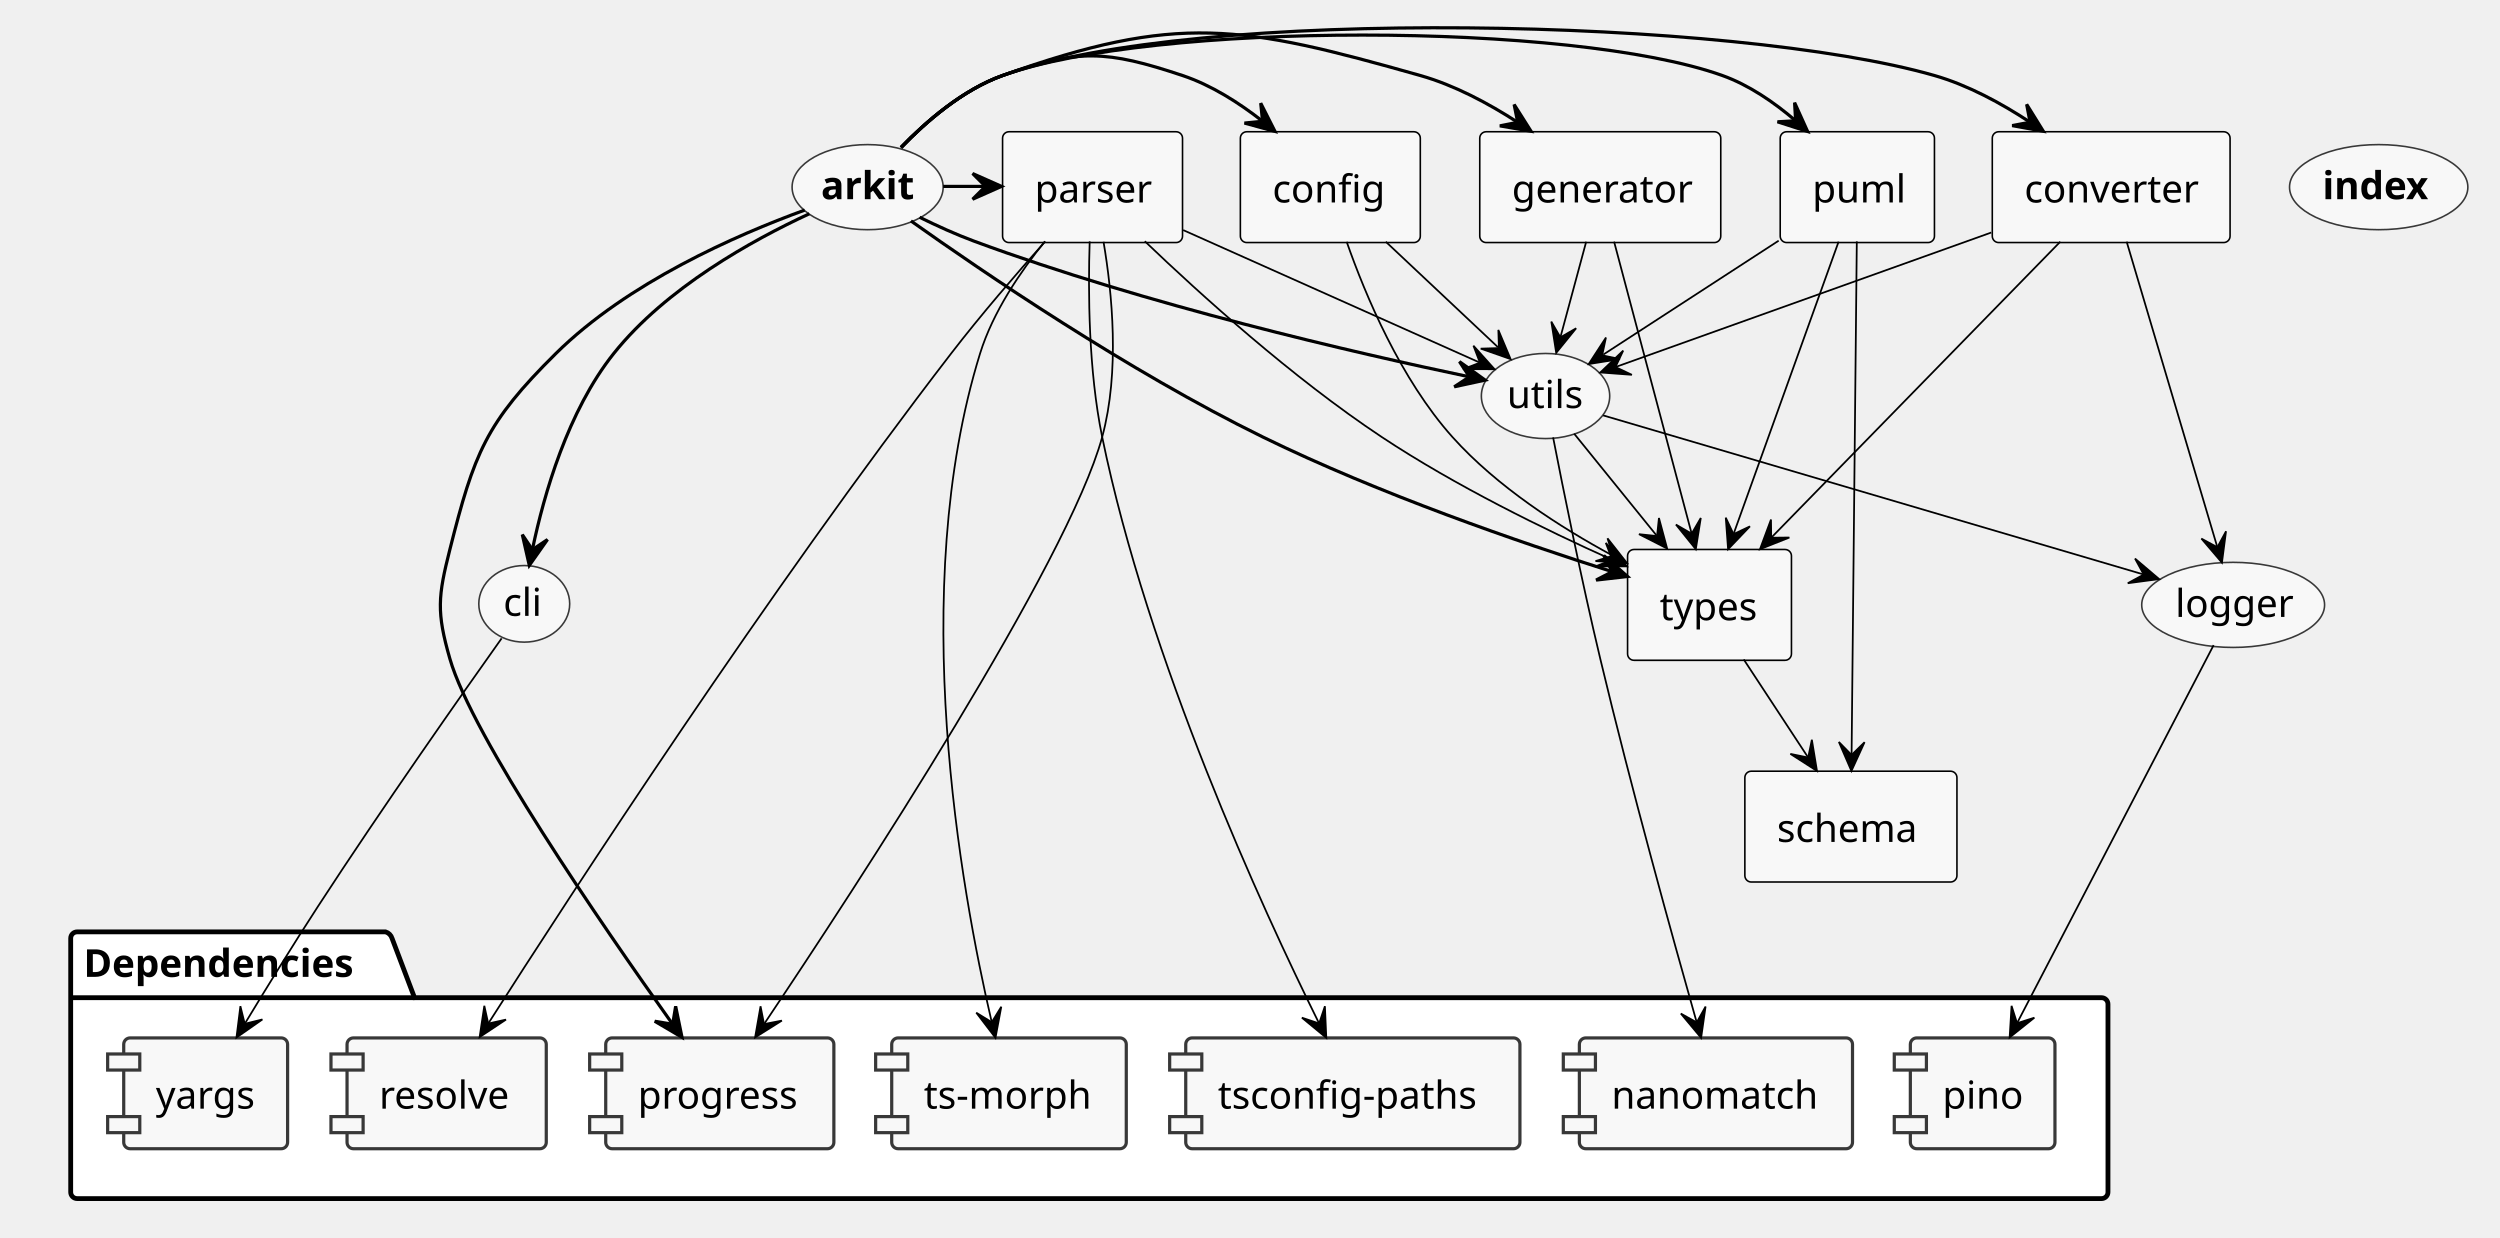
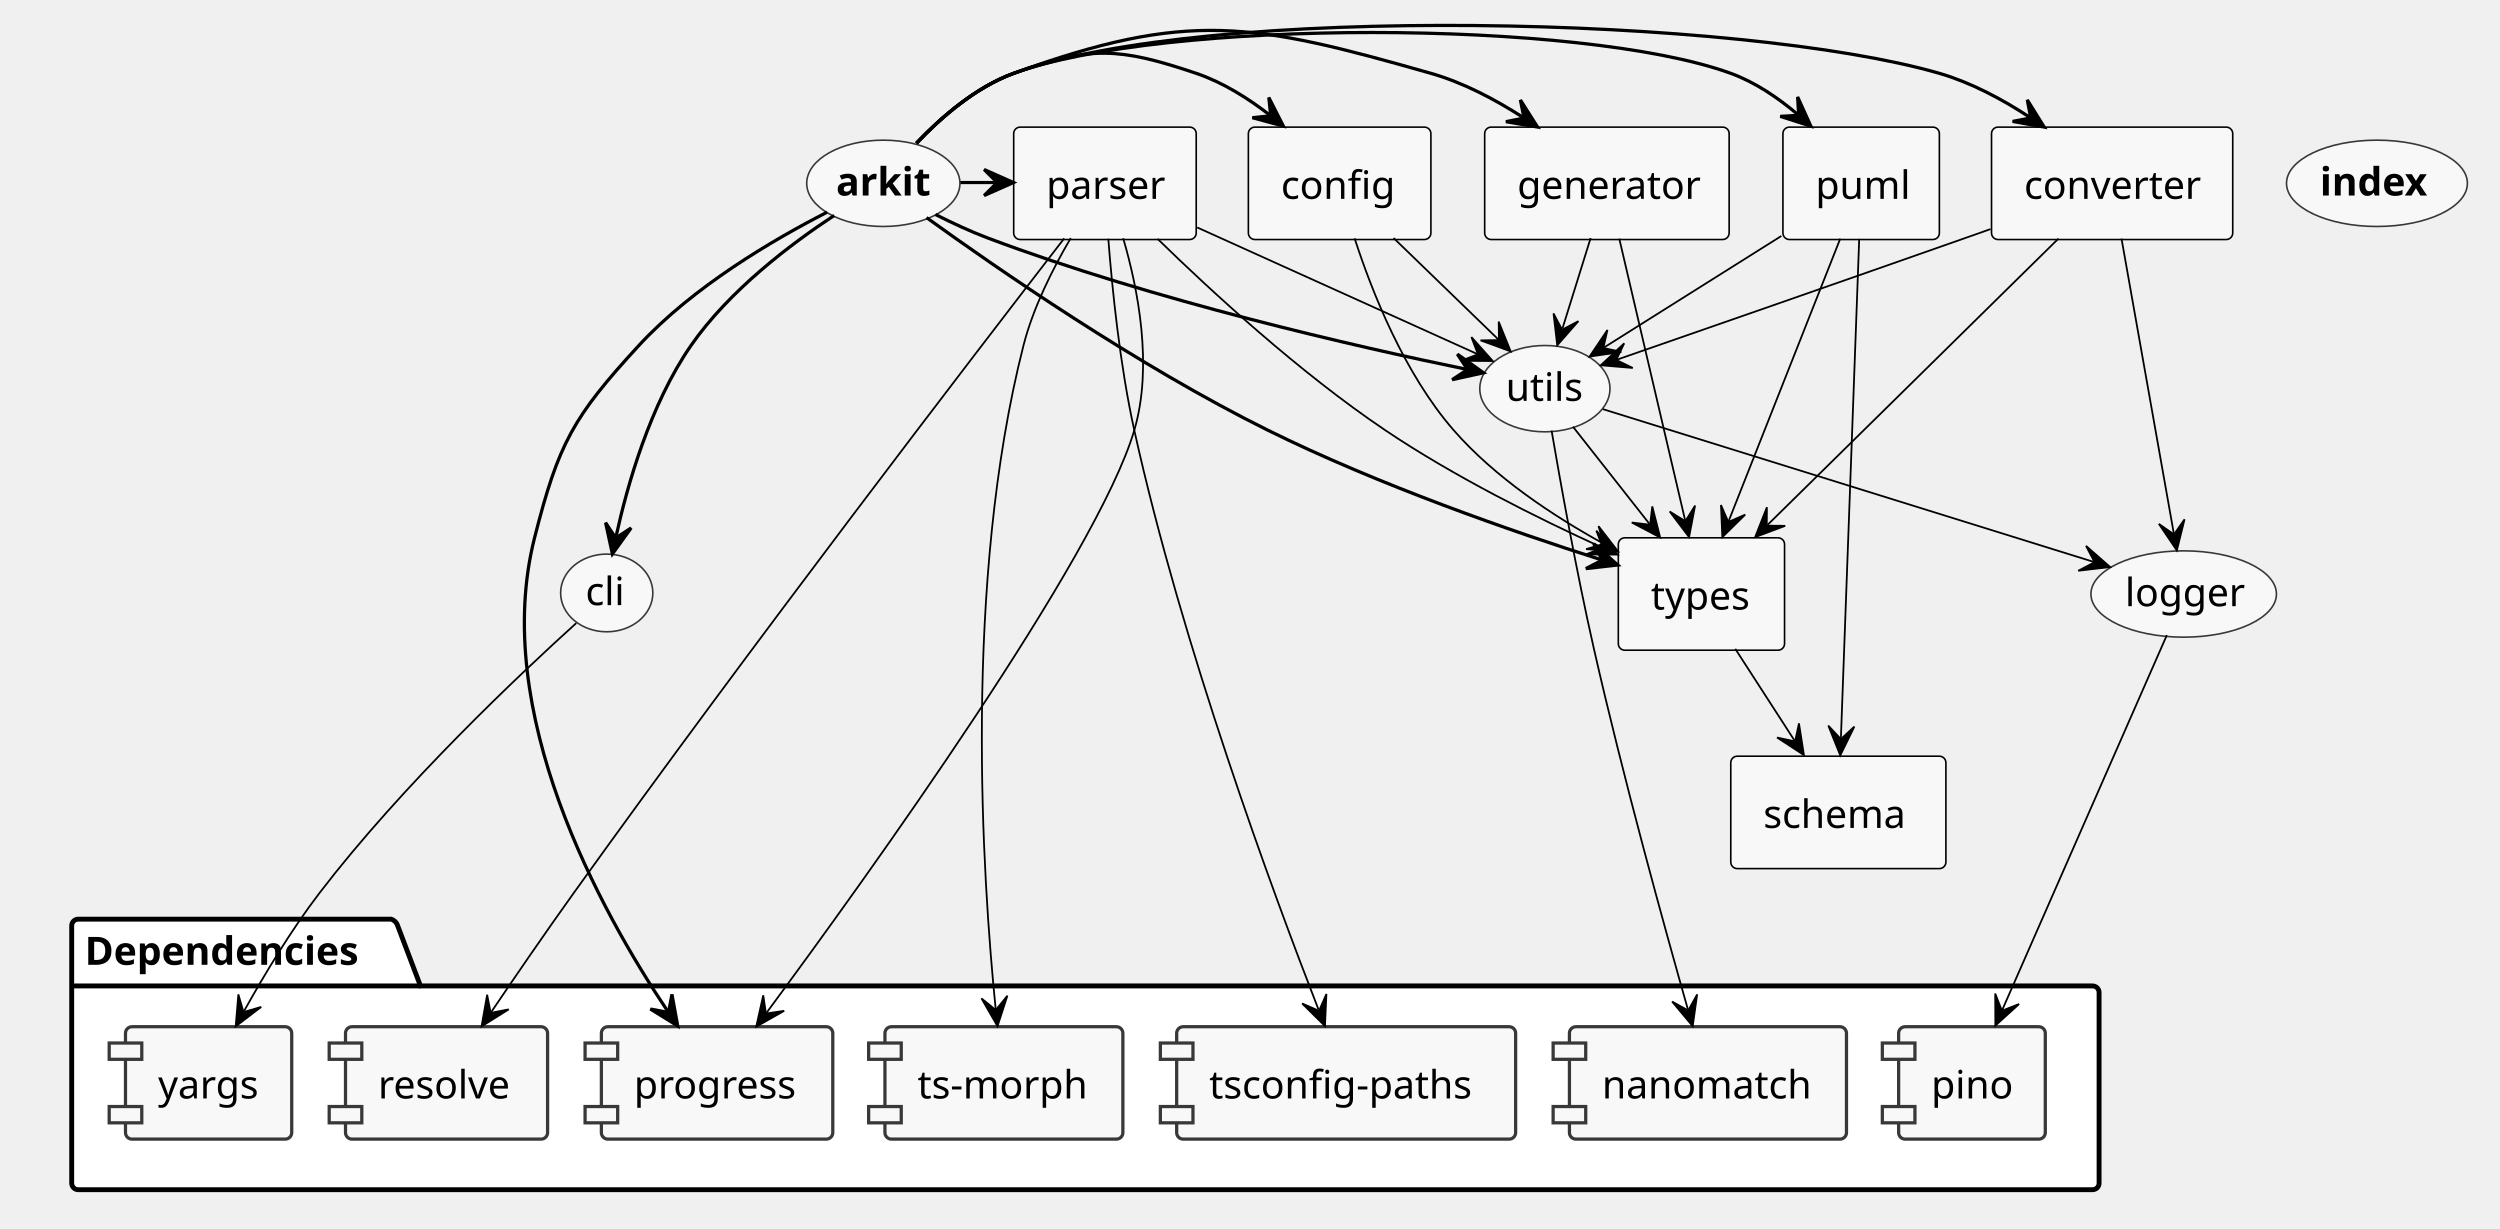
- <svg xmlns="http://www.w3.org/2000/svg" contentScriptType="application/ecmascript" contentStyleType="text/css" height="385px" preserveAspectRatio="none" style="width:778px;height:385px;" version="1.1" viewBox="0 0 778 385" width="778px" zoomAndPan="magnify">
+ <svg xmlns="http://www.w3.org/2000/svg" contentScriptType="application/ecmascript" contentStyleType="text/css" height="377px" preserveAspectRatio="none" style="width:767px;height:377px;" version="1.1" viewBox="0 0 767 377" width="767px" zoomAndPan="magnify">
  <defs />
  <g>
-     <path d="M24,290 L120,290 A3,3 0 0 1 122,292 L129,310.484 L654,310.484 A2,2 0 0 1 656,312.484 L656,371 A2,2 0 0 1 654,373 L24,373 A2,2 0 0 1 22,371 L22,292 A2,2 0 0 1 24,290 " fill="#FFFFFF" style="stroke: #000000; stroke-width: 1.5;" />
-     <line style="stroke: #000000; stroke-width: 1.5;" x1="22" x2="129" y1="310.484" y2="310.484" />
-     <text fill="#000000" font-family="Tahoma, sans-serif" font-size="12" font-weight="bold" lengthAdjust="spacingAndGlyphs" textLength="94" x="26" y="304.006">Dependencies</text>
-     <rect fill="#F8F8F8" height="34.484" rx="2" ry="2" style="stroke: #383838; stroke-width: 1.0;" width="85" x="491.5" y="323" />
-     <rect fill="#F8F8F8" height="5" style="stroke: #383838; stroke-width: 1.0;" width="10" x="486.5" y="328" />
-     <rect fill="#F8F8F8" height="5" style="stroke: #383838; stroke-width: 1.0;" width="10" x="486.5" y="347.484" />
-     <text fill="#000000" font-family="Tahoma, sans-serif" font-size="12" lengthAdjust="spacingAndGlyphs" textLength="65" x="501.5" y="345.006">nanomatch</text>
-     <rect fill="#F8F8F8" height="34.484" rx="2" ry="2" style="stroke: #383838; stroke-width: 1.0;" width="45" x="594.5" y="323" />
-     <rect fill="#F8F8F8" height="5" style="stroke: #383838; stroke-width: 1.0;" width="10" x="589.5" y="328" />
-     <rect fill="#F8F8F8" height="5" style="stroke: #383838; stroke-width: 1.0;" width="10" x="589.5" y="347.484" />
-     <text fill="#000000" font-family="Tahoma, sans-serif" font-size="12" lengthAdjust="spacingAndGlyphs" textLength="25" x="604.5" y="345.006">pino</text>
-     <rect fill="#F8F8F8" height="34.484" rx="2" ry="2" style="stroke: #383838; stroke-width: 1.0;" width="71" x="188.5" y="323" />
-     <rect fill="#F8F8F8" height="5" style="stroke: #383838; stroke-width: 1.0;" width="10" x="183.5" y="328" />
-     <rect fill="#F8F8F8" height="5" style="stroke: #383838; stroke-width: 1.0;" width="10" x="183.5" y="347.484" />
-     <text fill="#000000" font-family="Tahoma, sans-serif" font-size="12" lengthAdjust="spacingAndGlyphs" textLength="51" x="198.5" y="345.006">progress</text>
-     <rect fill="#F8F8F8" height="34.484" rx="2" ry="2" style="stroke: #383838; stroke-width: 1.0;" width="62" x="108" y="323" />
-     <rect fill="#F8F8F8" height="5" style="stroke: #383838; stroke-width: 1.0;" width="10" x="103" y="328" />
-     <rect fill="#F8F8F8" height="5" style="stroke: #383838; stroke-width: 1.0;" width="10" x="103" y="347.484" />
-     <text fill="#000000" font-family="Tahoma, sans-serif" font-size="12" lengthAdjust="spacingAndGlyphs" textLength="42" x="118" y="345.006">resolve</text>
-     <rect fill="#F8F8F8" height="34.484" rx="2" ry="2" style="stroke: #383838; stroke-width: 1.0;" width="73" x="277.5" y="323" />
-     <rect fill="#F8F8F8" height="5" style="stroke: #383838; stroke-width: 1.0;" width="10" x="272.5" y="328" />
-     <rect fill="#F8F8F8" height="5" style="stroke: #383838; stroke-width: 1.0;" width="10" x="272.5" y="347.484" />
-     <text fill="#000000" font-family="Tahoma, sans-serif" font-size="12" lengthAdjust="spacingAndGlyphs" textLength="53" x="287.5" y="345.006">ts-morph</text>
-     <rect fill="#F8F8F8" height="34.484" rx="2" ry="2" style="stroke: #383838; stroke-width: 1.0;" width="104" x="369" y="323" />
-     <rect fill="#F8F8F8" height="5" style="stroke: #383838; stroke-width: 1.0;" width="10" x="364" y="328" />
-     <rect fill="#F8F8F8" height="5" style="stroke: #383838; stroke-width: 1.0;" width="10" x="364" y="347.484" />
-     <text fill="#000000" font-family="Tahoma, sans-serif" font-size="12" lengthAdjust="spacingAndGlyphs" textLength="84" x="379" y="345.006">tsconfig-paths</text>
-     <rect fill="#F8F8F8" height="34.484" rx="2" ry="2" style="stroke: #383838; stroke-width: 1.0;" width="51" x="38.5" y="323" />
-     <rect fill="#F8F8F8" height="5" style="stroke: #383838; stroke-width: 1.0;" width="10" x="33.5" y="328" />
-     <rect fill="#F8F8F8" height="5" style="stroke: #383838; stroke-width: 1.0;" width="10" x="33.5" y="347.484" />
-     <text fill="#000000" font-family="Tahoma, sans-serif" font-size="12" lengthAdjust="spacingAndGlyphs" textLength="31" x="48.5" y="345.006">yargs</text>
-     <ellipse cx="270.006" cy="58.242" fill="#F8F8F8" rx="23.506" ry="13.242" style="stroke: #383838; stroke-width: 0.5;" />
-     <text fill="#000000" font-family="Tahoma, sans-serif" font-size="12" font-weight="bold" lengthAdjust="spacingAndGlyphs" textLength="29" x="255.506" y="61.984">arkit</text>
-     <ellipse cx="163.145" cy="187.916" fill="#F8F8F8" rx="14.145" ry="11.916" style="stroke: #383838; stroke-width: 0.5;" />
-     <text fill="#000000" font-family="Tahoma, sans-serif" font-size="12" lengthAdjust="spacingAndGlyphs" textLength="13" x="156.645" y="191.658">cli</text>
-     <rect fill="#F8F8F8" height="34.484" rx="2" ry="2" style="stroke: #000000; stroke-width: 0.5;" width="56" x="386" y="41" />
-     <text fill="#000000" font-family="Tahoma, sans-serif" font-size="12" lengthAdjust="spacingAndGlyphs" textLength="36" x="396" y="63.006">config</text>
-     <rect fill="#F8F8F8" height="34.484" rx="2" ry="2" style="stroke: #000000; stroke-width: 0.5;" width="74" x="620" y="41" />
-     <text fill="#000000" font-family="Tahoma, sans-serif" font-size="12" lengthAdjust="spacingAndGlyphs" textLength="54" x="630" y="63.006">converter</text>
-     <rect fill="#F8F8F8" height="34.484" rx="2" ry="2" style="stroke: #000000; stroke-width: 0.5;" width="75" x="460.5" y="41" />
-     <text fill="#000000" font-family="Tahoma, sans-serif" font-size="12" lengthAdjust="spacingAndGlyphs" textLength="55" x="470.5" y="63.006">generator</text>
-     <ellipse cx="740.249" cy="58.242" fill="#F8F8F8" rx="27.749" ry="13.242" style="stroke: #383838; stroke-width: 0.5;" />
-     <text fill="#000000" font-family="Tahoma, sans-serif" font-size="12" font-weight="bold" lengthAdjust="spacingAndGlyphs" textLength="35" x="722.749" y="61.984">index</text>
-     <ellipse cx="694.956" cy="188.242" fill="#F8F8F8" rx="28.456" ry="13.242" style="stroke: #383838; stroke-width: 0.5;" />
-     <text fill="#000000" font-family="Tahoma, sans-serif" font-size="12" lengthAdjust="spacingAndGlyphs" textLength="36" x="676.956" y="191.984">logger</text>
-     <rect fill="#F8F8F8" height="34.484" rx="2" ry="2" style="stroke: #000000; stroke-width: 0.5;" width="56" x="312" y="41" />
-     <text fill="#000000" font-family="Tahoma, sans-serif" font-size="12" lengthAdjust="spacingAndGlyphs" textLength="36" x="322" y="63.006">parser</text>
-     <rect fill="#F8F8F8" height="34.484" rx="2" ry="2" style="stroke: #000000; stroke-width: 0.5;" width="48" x="554" y="41" />
-     <text fill="#000000" font-family="Tahoma, sans-serif" font-size="12" lengthAdjust="spacingAndGlyphs" textLength="28" x="564" y="63.006">puml</text>
-     <rect fill="#F8F8F8" height="34.484" rx="2" ry="2" style="stroke: #000000; stroke-width: 0.5;" width="66" x="543" y="240" />
-     <text fill="#000000" font-family="Tahoma, sans-serif" font-size="12" lengthAdjust="spacingAndGlyphs" textLength="46" x="553" y="262.006">schema</text>
-     <rect fill="#F8F8F8" height="34.484" rx="2" ry="2" style="stroke: #000000; stroke-width: 0.5;" width="51" x="506.5" y="171" />
-     <text fill="#000000" font-family="Tahoma, sans-serif" font-size="12" lengthAdjust="spacingAndGlyphs" textLength="31" x="516.5" y="193.006">types</text>
-     <ellipse cx="480.971" cy="123.242" fill="#F8F8F8" rx="19.971" ry="13.242" style="stroke: #383838; stroke-width: 0.5;" />
-     <text fill="#000000" font-family="Tahoma, sans-serif" font-size="12" lengthAdjust="spacingAndGlyphs" textLength="24" x="468.971" y="126.984">utils</text>
-     <path d="M251.874,66.521 C234.073,74.762 207.285,89.578 191,110 C176.658,127.986 169.263,153.975 165.76,170.679 " fill="none" id="&lt;b&gt;arkit&lt;/b&gt;-cli" style="stroke: #000000; stroke-width: 1.0;" />
-     <polygon fill="#000000" points="164.717,175.963,170.385,167.908,165.685,171.058,162.536,166.359,164.717,175.963" style="stroke: #000000; stroke-width: 1.0;" />
-     <path d="M280.394,45.912 C288.167,37.854 299.562,27.953 312,23.5 C335.432,15.11 344.388,15.629 368,23.5 C376.949,26.483 385.56,31.965 392.862,37.694 " fill="none" id="&lt;b&gt;arkit&lt;/b&gt;-_config" style="stroke: #000000; stroke-width: 1.0;" />
-     <polygon fill="#000000" points="396.778,40.889,392.334,32.1,392.904,37.728,387.276,38.298,396.778,40.889" style="stroke: #000000; stroke-width: 1.0;" />
-     <path d="M280.394,45.912 C288.167,37.854 299.562,27.953 312,23.5 C372.672,1.776 540.067,5.683 602,23.5 C612.426,26.499 622.787,32.12 631.658,37.967 " fill="none" id="&lt;b&gt;arkit&lt;/b&gt;-_converter" style="stroke: #000000; stroke-width: 1.0;" />
-     <polygon fill="#000000" points="635.887,40.845,630.696,32.475,631.753,38.032,626.196,39.089,635.887,40.845" style="stroke: #000000; stroke-width: 1.0;" />
-     <path d="M280.394,45.912 C288.167,37.854 299.562,27.953 312,23.5 C366.396,4.023 386.41,7.751 442,23.5 C452.575,26.496 463.114,32.116 472.149,37.963 " fill="none" id="&lt;b&gt;arkit&lt;/b&gt;-_generator" style="stroke: #000000; stroke-width: 1.0;" />
-     <polygon fill="#000000" points="476.458,40.842,471.196,32.517,472.3,38.065,466.752,39.169,476.458,40.842" style="stroke: #000000; stroke-width: 1.0;" />
-     <path d="M293.516,58 C297.866,58 302.216,58 306.567,58 " fill="none" id="&lt;b&gt;arkit&lt;/b&gt;-_parser" style="stroke: #000000; stroke-width: 1.0;" />
-     <polygon fill="#000000" points="311.674,58,302.674,54,306.674,58,302.674,62,311.674,58" style="stroke: #000000; stroke-width: 1.0;" />
-     <path d="M250.408,65.387 C229.17,73.126 195.329,87.934 173,110 C151.075,131.666 147.565,141.119 140,171 C136.292,185.649 135.824,190.477 140,205 C146.942,229.145 186.883,287.244 209.098,318.416 " fill="none" id="&lt;b&gt;arkit&lt;/b&gt;-progress" style="stroke: #000000; stroke-width: 1.0;" />
-     <polygon fill="#000000" points="212.241,322.812,210.262,313.164,209.334,318.745,203.754,317.816,212.241,322.812" style="stroke: #000000; stroke-width: 1.0;" />
-     <path d="M280.394,45.912 C288.167,37.854 299.562,27.953 312,23.5 C358.864,6.72 489.136,6.72 536,23.5 C544.24,26.45 552.022,31.791 558.597,37.404 " fill="none" id="&lt;b&gt;arkit&lt;/b&gt;-_puml" style="stroke: #000000; stroke-width: 1.0;" />
-     <polygon fill="#000000" points="562.528,40.914,558.478,31.936,558.798,37.584,553.15,37.904,562.528,40.914" style="stroke: #000000; stroke-width: 1.0;" />
-     <path d="M283.477,68.752 C305.549,84.415 351.144,115.497 393,136 C429.115,153.691 473.002,168.806 501.673,177.887 " fill="none" id="&lt;b&gt;arkit&lt;/b&gt;-_types" style="stroke: #000000; stroke-width: 1.0;" />
-     <polygon fill="#000000" points="506.492,179.402,499.106,172.886,501.722,177.902,496.707,180.518,506.492,179.402" style="stroke: #000000; stroke-width: 1.0;" />
-     <path d="M286.177,67.615 C291.448,70.211 297.388,72.921 303,75 C356.627,94.868 422.245,109.923 456.895,117.187 " fill="none" id="&lt;b&gt;arkit&lt;/b&gt;-utils" style="stroke: #000000; stroke-width: 1.0;" />
-     <polygon fill="#000000" points="462.184,118.286,454.186,112.539,457.288,117.269,452.558,120.372,462.184,118.286" style="stroke: #000000; stroke-width: 1.0;" />
-     <path d="M156.105,198.661 C144.189,215.435 119.092,251.112 99,282 C91.243,293.925 82.896,307.489 76.299,318.393 " fill="none" id="cli-yargs" style="stroke: #000000; stroke-width: 0.55;" />
-     <polygon fill="#000000" points="73.586,322.89,81.66,317.25,76.168,318.609,74.809,313.118,73.586,322.89" style="stroke: #000000; stroke-width: 0.55;" />
-     <path d="M419.087,75.248 C424.945,91.96 435.88,118.018 452,136 C465.869,151.471 485.493,164.078 501.834,172.887 " fill="none" id="_config-_types" style="stroke: #000000; stroke-width: 0.55;" />
-     <polygon fill="#000000" points="506.349,175.27,500.258,167.531,501.927,172.936,496.523,174.605,506.349,175.27" style="stroke: #000000; stroke-width: 0.55;" />
-     <path d="M431.254,75.224 C442.071,85.395 455.868,98.369 466.187,108.072 " fill="none" id="_config-utils" style="stroke: #000000; stroke-width: 0.55;" />
-     <polygon fill="#000000" points="470.098,111.749,466.284,102.669,466.456,108.323,460.802,108.496,470.098,111.749" style="stroke: #000000; stroke-width: 0.55;" />
-     <path d="M661.813,75.211 C669.047,99.579 682.657,145.422 689.999,170.156 " fill="none" id="_converter-logger" style="stroke: #000000; stroke-width: 0.55;" />
-     <polygon fill="#000000" points="691.467,175.098,692.74,165.332,690.044,170.305,685.071,167.608,691.467,175.098" style="stroke: #000000; stroke-width: 0.55;" />
-     <path d="M641.169,75.211 C618.251,98.679 575.885,142.062 551.21,167.328 " fill="none" id="_converter-_types" style="stroke: #000000; stroke-width: 0.55;" />
-     <polygon fill="#000000" points="547.703,170.92,556.853,167.277,551.197,167.343,551.131,161.687,547.703,170.92" style="stroke: #000000; stroke-width: 0.55;" />
-     <path d="M619.675,72.361 C584.191,85.062 532.032,103.733 502.843,114.181 " fill="none" id="_converter-utils" style="stroke: #000000; stroke-width: 0.55;" />
-     <polygon fill="#000000" points="498.016,115.909,507.838,116.641,502.723,114.224,505.141,109.109,498.016,115.909" style="stroke: #000000; stroke-width: 0.55;" />
-     <path d="M502.306,75.211 C508.437,98.294 519.687,140.645 526.441,166.071 " fill="none" id="_generator-_types" style="stroke: #000000; stroke-width: 0.55;" />
-     <polygon fill="#000000" points="527.729,170.92,529.286,161.195,526.446,166.087,521.554,163.248,527.729,170.92" style="stroke: #000000; stroke-width: 0.55;" />
-     <path d="M493.622,75.224 C491.165,84.329 488.102,95.682 485.608,104.922 " fill="none" id="_generator-utils" style="stroke: #000000; stroke-width: 0.55;" />
-     <polygon fill="#000000" points="484.289,109.811,490.496,102.164,485.592,104.984,482.772,100.08,484.289,109.811" style="stroke: #000000; stroke-width: 0.55;" />
-     <path d="M688.879,200.77 C675.667,226.18 644.328,286.446 627.735,318.355 " fill="none" id="logger-pino" style="stroke: #000000; stroke-width: 0.55;" />
-     <polygon fill="#000000" points="625.398,322.849,633.098,316.709,627.704,318.413,626,313.019,625.398,322.849" style="stroke: #000000; stroke-width: 0.55;" />
-     <path d="M343.417,75.244 C346.098,91.051 348.538,115.601 343,136 C332.393,175.069 266.884,275.317 237.84,318.599 " fill="none" id="_parser-progress" style="stroke: #000000; stroke-width: 0.55;" />
-     <polygon fill="#000000" points="234.981,322.851,243.322,317.614,237.771,318.702,236.683,313.151,234.981,322.851" style="stroke: #000000; stroke-width: 0.55;" />
-     <path d="M325.258,75.15 C316.479,84.994 305.278,97.957 296,110 C238.807,184.239 177.934,277.793 151.956,318.508 " fill="none" id="_parser-resolve" style="stroke: #000000; stroke-width: 0.55;" />
-     <polygon fill="#000000" points="149.257,322.745,157.466,317.303,151.943,318.527,150.719,313.005,149.257,322.745" style="stroke: #000000; stroke-width: 0.55;" />
-     <path d="M325.191,75.1 C317.549,84.52 309.008,97.077 305,110 C282.169,183.616 299.044,276.945 308.607,318.002 " fill="none" id="_parser-ts-morph" style="stroke: #000000; stroke-width: 0.55;" />
-     <polygon fill="#000000" points="309.79,322.978,311.599,313.296,308.633,318.113,303.816,315.147,309.79,322.978" style="stroke: #000000; stroke-width: 0.55;" />
-     <path d="M339.11,75.11 C338.596,90.818 338.741,115.296 343,136 C357.307,205.545 392.686,282.46 410.457,318.389 " fill="none" id="_parser-tsconfig-paths" style="stroke: #000000; stroke-width: 0.55;" />
-     <polygon fill="#000000" points="412.741,322.976,412.31,313.136,410.512,318.5,405.149,316.702,412.741,322.976" style="stroke: #000000; stroke-width: 0.55;" />
-     <path d="M356.263,75.073 C373.573,91.642 402.24,117.586 430,136 C452.855,151.16 480.841,164.846 501.714,174.215 " fill="none" id="_parser-_types" style="stroke: #000000; stroke-width: 0.55;" />
-     <polygon fill="#000000" points="506.322,176.265,499.725,168.952,501.754,174.232,496.473,176.261,506.322,176.265" style="stroke: #000000; stroke-width: 0.55;" />
-     <path d="M368.195,71.598 C395.469,83.784 436.148,101.96 460.478,112.831 " fill="none" id="_parser-utils" style="stroke: #000000; stroke-width: 0.55;" />
-     <polygon fill="#000000" points="465.118,114.904,458.533,107.581,460.553,112.864,455.269,114.885,465.118,114.904" style="stroke: #000000; stroke-width: 0.55;" />
-     <path d="M577.836,75.121 C577.477,110.563 576.617,195.247 576.214,234.876 " fill="none" id="_puml-_schema" style="stroke: #000000; stroke-width: 0.55;" />
-     <polygon fill="#000000" points="576.163,239.932,580.253,230.972,576.213,234.932,572.253,230.893,576.163,239.932" style="stroke: #000000; stroke-width: 0.55;" />
-     <path d="M572.174,75.211 C563.879,98.294 548.659,140.645 539.521,166.071 " fill="none" id="_puml-_types" style="stroke: #000000; stroke-width: 0.55;" />
-     <polygon fill="#000000" points="537.779,170.92,544.587,163.804,539.47,166.215,537.059,161.097,537.779,170.92" style="stroke: #000000; stroke-width: 0.55;" />
-     <path d="M553.523,74.898 C536.535,85.931 514.286,100.381 498.934,110.352 " fill="none" id="_puml-utils" style="stroke: #000000; stroke-width: 0.55;" />
-     <polygon fill="#000000" points="494.405,113.294,504.132,111.747,498.598,110.571,499.774,105.038,494.405,113.294" style="stroke: #000000; stroke-width: 0.55;" />
-     <path d="M542.651,205.219 C548.65,214.354 556.2,225.85 562.598,235.592 " fill="none" id="_types-_schema" style="stroke: #000000; stroke-width: 0.55;" />
-     <polygon fill="#000000" points="565.447,239.931,563.851,230.212,562.703,235.751,557.164,234.603,565.447,239.931" style="stroke: #000000; stroke-width: 0.55;" />
-     <path d="M498.877,129.263 C536.117,140.226 622.247,165.582 666.946,178.741 " fill="none" id="utils-logger" style="stroke: #000000; stroke-width: 0.55;" />
-     <polygon fill="#000000" points="671.924,180.207,664.419,173.829,667.127,178.795,662.161,181.503,671.924,180.207" style="stroke: #000000; stroke-width: 0.55;" />
-     <path d="M483.326,136.123 C486.422,152.002 492.187,180.683 498,205 C507.609,245.195 520.507,291.697 527.97,318.001 " fill="none" id="utils-nanomatch" style="stroke: #000000; stroke-width: 0.55;" />
-     <polygon fill="#000000" points="529.388,322.985,530.773,313.234,528.02,318.176,523.078,315.423,529.388,322.985" style="stroke: #000000; stroke-width: 0.55;" />
-     <path d="M489.884,134.974 C496.938,143.688 506.997,156.115 515.516,166.638 " fill="none" id="utils-_types" style="stroke: #000000; stroke-width: 0.55;" />
-     <polygon fill="#000000" points="518.816,170.714,516.264,161.202,515.671,166.827,510.045,166.234,518.816,170.714" style="stroke: #000000; stroke-width: 0.55;" />
+     <path d="M24,282 L120,282 A3,3 0 0 1 122,284 L129,302.484 L642,302.484 A2,2 0 0 1 644,304.484 L644,363 A2,2 0 0 1 642,365 L24,365 A2,2 0 0 1 22,363 L22,284 A2,2 0 0 1 24,282 " fill="#FFFFFF" style="stroke: #000000; stroke-width: 1.5;" />
+     <line style="stroke: #000000; stroke-width: 1.5;" x1="22" x2="129" y1="302.484" y2="302.484" />
+     <text fill="#000000" font-family="Tahoma, sans-serif" font-size="12" font-weight="bold" lengthAdjust="spacingAndGlyphs" textLength="94" x="26" y="296.006">Dependencies</text>
+     <rect fill="#F8F8F8" height="34.484" rx="2" ry="2" style="stroke: #383838; stroke-width: 1.0;" width="85" x="481.5" y="315" />
+     <rect fill="#F8F8F8" height="5" style="stroke: #383838; stroke-width: 1.0;" width="10" x="476.5" y="320" />
+     <rect fill="#F8F8F8" height="5" style="stroke: #383838; stroke-width: 1.0;" width="10" x="476.5" y="339.484" />
+     <text fill="#000000" font-family="Tahoma, sans-serif" font-size="12" lengthAdjust="spacingAndGlyphs" textLength="65" x="491.5" y="337.006">nanomatch</text>
+     <rect fill="#F8F8F8" height="34.484" rx="2" ry="2" style="stroke: #383838; stroke-width: 1.0;" width="45" x="582.5" y="315" />
+     <rect fill="#F8F8F8" height="5" style="stroke: #383838; stroke-width: 1.0;" width="10" x="577.5" y="320" />
+     <rect fill="#F8F8F8" height="5" style="stroke: #383838; stroke-width: 1.0;" width="10" x="577.5" y="339.484" />
+     <text fill="#000000" font-family="Tahoma, sans-serif" font-size="12" lengthAdjust="spacingAndGlyphs" textLength="25" x="592.5" y="337.006">pino</text>
+     <rect fill="#F8F8F8" height="34.484" rx="2" ry="2" style="stroke: #383838; stroke-width: 1.0;" width="71" x="184.5" y="315" />
+     <rect fill="#F8F8F8" height="5" style="stroke: #383838; stroke-width: 1.0;" width="10" x="179.5" y="320" />
+     <rect fill="#F8F8F8" height="5" style="stroke: #383838; stroke-width: 1.0;" width="10" x="179.5" y="339.484" />
+     <text fill="#000000" font-family="Tahoma, sans-serif" font-size="12" lengthAdjust="spacingAndGlyphs" textLength="51" x="194.5" y="337.006">progress</text>
+     <rect fill="#F8F8F8" height="34.484" rx="2" ry="2" style="stroke: #383838; stroke-width: 1.0;" width="62" x="106" y="315" />
+     <rect fill="#F8F8F8" height="5" style="stroke: #383838; stroke-width: 1.0;" width="10" x="101" y="320" />
+     <rect fill="#F8F8F8" height="5" style="stroke: #383838; stroke-width: 1.0;" width="10" x="101" y="339.484" />
+     <text fill="#000000" font-family="Tahoma, sans-serif" font-size="12" lengthAdjust="spacingAndGlyphs" textLength="42" x="116" y="337.006">resolve</text>
+     <rect fill="#F8F8F8" height="34.484" rx="2" ry="2" style="stroke: #383838; stroke-width: 1.0;" width="73" x="271.5" y="315" />
+     <rect fill="#F8F8F8" height="5" style="stroke: #383838; stroke-width: 1.0;" width="10" x="266.5" y="320" />
+     <rect fill="#F8F8F8" height="5" style="stroke: #383838; stroke-width: 1.0;" width="10" x="266.5" y="339.484" />
+     <text fill="#000000" font-family="Tahoma, sans-serif" font-size="12" lengthAdjust="spacingAndGlyphs" textLength="53" x="281.5" y="337.006">ts-morph</text>
+     <rect fill="#F8F8F8" height="34.484" rx="2" ry="2" style="stroke: #383838; stroke-width: 1.0;" width="104" x="361" y="315" />
+     <rect fill="#F8F8F8" height="5" style="stroke: #383838; stroke-width: 1.0;" width="10" x="356" y="320" />
+     <rect fill="#F8F8F8" height="5" style="stroke: #383838; stroke-width: 1.0;" width="10" x="356" y="339.484" />
+     <text fill="#000000" font-family="Tahoma, sans-serif" font-size="12" lengthAdjust="spacingAndGlyphs" textLength="84" x="371" y="337.006">tsconfig-paths</text>
+     <rect fill="#F8F8F8" height="34.484" rx="2" ry="2" style="stroke: #383838; stroke-width: 1.0;" width="51" x="38.5" y="315" />
+     <rect fill="#F8F8F8" height="5" style="stroke: #383838; stroke-width: 1.0;" width="10" x="33.5" y="320" />
+     <rect fill="#F8F8F8" height="5" style="stroke: #383838; stroke-width: 1.0;" width="10" x="33.5" y="339.484" />
+     <text fill="#000000" font-family="Tahoma, sans-serif" font-size="12" lengthAdjust="spacingAndGlyphs" textLength="31" x="48.5" y="337.006">yargs</text>
+     <ellipse cx="271.006" cy="56.242" fill="#F8F8F8" rx="23.506" ry="13.242" style="stroke: #383838; stroke-width: 0.5;" />
+     <text fill="#000000" font-family="Tahoma, sans-serif" font-size="12" font-weight="bold" lengthAdjust="spacingAndGlyphs" textLength="29" x="256.506" y="59.984">arkit</text>
+     <ellipse cx="186.145" cy="181.916" fill="#F8F8F8" rx="14.145" ry="11.916" style="stroke: #383838; stroke-width: 0.5;" />
+     <text fill="#000000" font-family="Tahoma, sans-serif" font-size="12" lengthAdjust="spacingAndGlyphs" textLength="13" x="179.645" y="185.658">cli</text>
+     <rect fill="#F8F8F8" height="34.484" rx="2" ry="2" style="stroke: #000000; stroke-width: 0.5;" width="56" x="383" y="39" />
+     <text fill="#000000" font-family="Tahoma, sans-serif" font-size="12" lengthAdjust="spacingAndGlyphs" textLength="36" x="393" y="61.006">config</text>
+     <rect fill="#F8F8F8" height="34.484" rx="2" ry="2" style="stroke: #000000; stroke-width: 0.5;" width="74" x="611" y="39" />
+     <text fill="#000000" font-family="Tahoma, sans-serif" font-size="12" lengthAdjust="spacingAndGlyphs" textLength="54" x="621" y="61.006">converter</text>
+     <rect fill="#F8F8F8" height="34.484" rx="2" ry="2" style="stroke: #000000; stroke-width: 0.5;" width="75" x="455.5" y="39" />
+     <text fill="#000000" font-family="Tahoma, sans-serif" font-size="12" lengthAdjust="spacingAndGlyphs" textLength="55" x="465.5" y="61.006">generator</text>
+     <ellipse cx="729.249" cy="56.242" fill="#F8F8F8" rx="27.749" ry="13.242" style="stroke: #383838; stroke-width: 0.5;" />
+     <text fill="#000000" font-family="Tahoma, sans-serif" font-size="12" font-weight="bold" lengthAdjust="spacingAndGlyphs" textLength="35" x="711.749" y="59.984">index</text>
+     <ellipse cx="669.956" cy="182.242" fill="#F8F8F8" rx="28.456" ry="13.242" style="stroke: #383838; stroke-width: 0.5;" />
+     <text fill="#000000" font-family="Tahoma, sans-serif" font-size="12" lengthAdjust="spacingAndGlyphs" textLength="36" x="651.956" y="185.984">logger</text>
+     <rect fill="#F8F8F8" height="34.484" rx="2" ry="2" style="stroke: #000000; stroke-width: 0.5;" width="56" x="311" y="39" />
+     <text fill="#000000" font-family="Tahoma, sans-serif" font-size="12" lengthAdjust="spacingAndGlyphs" textLength="36" x="321" y="61.006">parser</text>
+     <rect fill="#F8F8F8" height="34.484" rx="2" ry="2" style="stroke: #000000; stroke-width: 0.5;" width="48" x="547" y="39" />
+     <text fill="#000000" font-family="Tahoma, sans-serif" font-size="12" lengthAdjust="spacingAndGlyphs" textLength="28" x="557" y="61.006">puml</text>
+     <rect fill="#F8F8F8" height="34.484" rx="2" ry="2" style="stroke: #000000; stroke-width: 0.5;" width="66" x="531" y="232" />
+     <text fill="#000000" font-family="Tahoma, sans-serif" font-size="12" lengthAdjust="spacingAndGlyphs" textLength="46" x="541" y="254.006">schema</text>
+     <rect fill="#F8F8F8" height="34.484" rx="2" ry="2" style="stroke: #000000; stroke-width: 0.5;" width="51" x="496.5" y="165" />
+     <text fill="#000000" font-family="Tahoma, sans-serif" font-size="12" lengthAdjust="spacingAndGlyphs" textLength="31" x="506.5" y="187.006">types</text>
+     <ellipse cx="473.971" cy="119.242" fill="#F8F8F8" rx="19.971" ry="13.242" style="stroke: #383838; stroke-width: 0.5;" />
+     <text fill="#000000" font-family="Tahoma, sans-serif" font-size="12" lengthAdjust="spacingAndGlyphs" textLength="24" x="461.971" y="122.984">utils</text>
+     <path d="M255.925,66.11 C242.654,74.835 223.675,89.143 212,106 C199.452,124.118 192.435,148.868 188.935,164.893 " fill="none" id="&lt;b&gt;arkit&lt;/b&gt;-cli" style="stroke: #000000; stroke-width: 1.0;" />
+     <polygon fill="#000000" points="187.881,169.971,193.628,161.973,188.898,165.076,185.795,160.345,187.881,169.971" style="stroke: #000000; stroke-width: 1.0;" />
+     <path d="M281.173,43.93 C288.546,36.171 299.252,26.77 311,22.5 C334.392,13.998 343.417,14.544 367,22.5 C375.136,25.245 382.958,30.161 389.692,35.395 " fill="none" id="&lt;b&gt;arkit&lt;/b&gt;-_config" style="stroke: #000000; stroke-width: 1.0;" />
+     <polygon fill="#000000" points="393.737,38.68,389.27,29.903,389.855,35.529,384.228,36.114,393.737,38.68" style="stroke: #000000; stroke-width: 1.0;" />
+     <path d="M281.173,43.93 C288.546,36.171 299.252,26.77 311,22.5 C370.315,0.943 534.379,4.948 595,22.5 C604.704,25.31 614.339,30.486 622.678,35.942 " fill="none" id="&lt;b&gt;arkit&lt;/b&gt;-_converter" style="stroke: #000000; stroke-width: 1.0;" />
+     <polygon fill="#000000" points="627.17,38.99,621.965,30.629,623.031,36.184,617.476,37.251,627.17,38.99" style="stroke: #000000; stroke-width: 1.0;" />
+     <path d="M281.173,43.93 C288.546,36.171 299.252,26.77 311,22.5 C364.467,3.068 384.29,6.908 439,22.5 C448.847,25.306 458.652,30.481 467.151,35.938 " fill="none" id="&lt;b&gt;arkit&lt;/b&gt;-_generator" style="stroke: #000000; stroke-width: 1.0;" />
+     <polygon fill="#000000" points="471.73,38.986,466.456,30.668,467.568,36.215,462.022,37.327,471.73,38.986" style="stroke: #000000; stroke-width: 1.0;" />
+     <path d="M294.641,56 C298.373,56 302.106,56 305.839,56 " fill="none" id="&lt;b&gt;arkit&lt;/b&gt;-_parser" style="stroke: #000000; stroke-width: 1.0;" />
+     <polygon fill="#000000" points="310.929,56,301.929,52,305.929,56,301.929,60,310.929,56" style="stroke: #000000; stroke-width: 1.0;" />
+     <path d="M253.763,65.099 C237.318,73.498 212.652,87.928 196,106 C175.786,127.938 171.336,136.085 164,165 C150.454,218.388 184.096,279.311 204.943,310.393 " fill="none" id="&lt;b&gt;arkit&lt;/b&gt;-progress" style="stroke: #000000; stroke-width: 1.0;" />
+     <polygon fill="#000000" points="207.919,314.758,206.154,305.068,205.102,310.627,199.544,309.575,207.919,314.758" style="stroke: #000000; stroke-width: 1.0;" />
+     <path d="M281.173,43.93 C288.546,36.171 299.252,26.77 311,22.5 C356.948,5.801 485.052,5.801 531,22.5 C538.47,25.215 545.519,30.005 551.558,35.128 " fill="none" id="&lt;b&gt;arkit&lt;/b&gt;-_puml" style="stroke: #000000; stroke-width: 1.0;" />
+     <polygon fill="#000000" points="555.57,38.707,551.515,29.732,551.838,35.379,546.191,35.703,555.57,38.707" style="stroke: #000000; stroke-width: 1.0;" />
+     <path d="M284.252,66.759 C305.524,82.111 348.97,112.188 389,132 C422.842,148.749 463.899,163.025 491.363,171.774 " fill="none" id="&lt;b&gt;arkit&lt;/b&gt;-_types" style="stroke: #000000; stroke-width: 1.0;" />
+     <polygon fill="#000000" points="496.328,173.343,488.952,166.817,491.56,171.836,486.541,174.445,496.328,173.343" style="stroke: #000000; stroke-width: 1.0;" />
+     <path d="M286.989,65.804 C292.016,68.351 297.653,70.984 303,73 C353.988,92.22 416.48,106.422 450.009,113.323 " fill="none" id="&lt;b&gt;arkit&lt;/b&gt;-utils" style="stroke: #000000; stroke-width: 1.0;" />
+     <polygon fill="#000000" points="455.136,114.368,447.116,108.651,450.237,113.369,445.518,116.49,455.136,114.368" style="stroke: #000000; stroke-width: 1.0;" />
+     <path d="M176.795,191.174 C159.941,206.417 123.512,240.665 98,274 C89.299,285.369 81.035,299.13 74.833,310.282 " fill="none" id="cli-yargs" style="stroke: #000000; stroke-width: 0.55;" />
+     <polygon fill="#000000" points="72.306,314.887,80.142,308.921,74.711,310.504,73.129,305.073,72.306,314.887" style="stroke: #000000; stroke-width: 0.55;" />
+     <path d="M415.599,73.118 C420.869,89.398 430.792,114.568 446,132 C458.627,146.473 476.543,158.304 491.808,166.712 " fill="none" id="_config-_types" style="stroke: #000000; stroke-width: 0.55;" />
+     <polygon fill="#000000" points="496.452,169.211,490.421,161.425,492.049,166.842,486.631,168.47,496.452,169.211" style="stroke: #000000; stroke-width: 0.55;" />
+     <path d="M427.553,73.027 C437.594,82.75 450.274,95.027 459.847,104.296 " fill="none" id="_config-utils" style="stroke: #000000; stroke-width: 0.55;" />
+     <polygon fill="#000000" points="463.482,107.816,459.798,98.682,459.89,104.338,454.234,104.43,463.482,107.816" style="stroke: #000000; stroke-width: 0.55;" />
+     <path d="M650.876,73.211 C655.034,96.647 662.691,139.806 666.946,163.789 " fill="none" id="_converter-logger" style="stroke: #000000; stroke-width: 0.55;" />
+     <polygon fill="#000000" points="667.85,168.885,670.217,159.325,666.977,163.962,662.34,160.722,667.85,168.885" style="stroke: #000000; stroke-width: 0.55;" />
+     <path d="M631.528,73.211 C608.606,95.769 567.119,136.598 542.309,161.013 " fill="none" id="_converter-_types" style="stroke: #000000; stroke-width: 0.55;" />
+     <polygon fill="#000000" points="538.476,164.785,547.696,161.322,542.039,161.277,542.084,155.621,538.476,164.785" style="stroke: #000000; stroke-width: 0.55;" />
+     <path d="M610.682,70.288 C608.083,71.208 605.503,72.119 603,73 C565.456,86.223 521.702,101.447 496.012,110.366 " fill="none" id="_converter-utils" style="stroke: #000000; stroke-width: 0.55;" />
+     <polygon fill="#000000" points="491.122,112.064,500.936,112.89,495.845,110.424,498.312,105.333,491.122,112.064" style="stroke: #000000; stroke-width: 0.55;" />
+     <path d="M496.791,73.211 C501.98,95.397 511.302,135.258 517.041,159.794 " fill="none" id="_generator-_types" style="stroke: #000000; stroke-width: 0.55;" />
+     <polygon fill="#000000" points="518.208,164.785,520.053,155.111,517.069,159.916,512.264,156.932,518.208,164.785" style="stroke: #000000; stroke-width: 0.55;" />
+     <path d="M488.008,73.027 C485.349,81.563 482.077,92.067 479.364,100.777 " fill="none" id="_generator-utils" style="stroke: #000000; stroke-width: 0.55;" />
+     <polygon fill="#000000" points="477.758,105.935,484.254,98.532,479.245,101.161,476.616,96.153,477.758,105.935" style="stroke: #000000; stroke-width: 0.55;" />
+     <path d="M664.791,194.861 C653.81,219.864 628.161,278.265 614.294,309.839 " fill="none" id="logger-pino" style="stroke: #000000; stroke-width: 0.55;" />
+     <polygon fill="#000000" points="612.173,314.667,619.455,308.036,614.184,310.089,612.13,304.818,612.173,314.667" style="stroke: #000000; stroke-width: 0.55;" />
+     <path d="M344.601,73.111 C349.104,88.513 353.805,112.246 348,132 C336.552,170.961 266.44,268.437 235.106,310.807 " fill="none" id="_parser-progress" style="stroke: #000000; stroke-width: 0.55;" />
+     <polygon fill="#000000" points="232.019,314.972,240.591,310.123,234.996,310.955,234.164,305.36,232.019,314.972" style="stroke: #000000; stroke-width: 0.55;" />
+     <path d="M326.483,73.151 C298.829,108.944 230.644,197.804 176,274 C167.364,286.043 157.976,299.743 150.576,310.694 " fill="none" id="_parser-resolve" style="stroke: #000000; stroke-width: 0.55;" />
+     <polygon fill="#000000" points="147.74,314.899,156.088,309.673,150.536,310.753,149.455,305.2,147.74,314.899" style="stroke: #000000; stroke-width: 0.55;" />
+     <path d="M328.503,73.053 C323.071,82.286 316.968,94.339 314,106 C295.46,178.846 301.395,269.258 305.491,309.706 " fill="none" id="_parser-ts-morph" style="stroke: #000000; stroke-width: 0.55;" />
+     <polygon fill="#000000" points="306.029,314.846,309.07,305.478,305.508,309.873,301.113,306.312,306.029,314.846" style="stroke: #000000; stroke-width: 0.55;" />
+     <path d="M340.025,73.247 C341.208,88.543 343.584,112.024 348,132 C362.656,198.296 390.535,273.805 404.535,309.778 " fill="none" id="_parser-tsconfig-paths" style="stroke: #000000; stroke-width: 0.55;" />
+     <polygon fill="#000000" points="406.496,314.793,406.942,304.954,404.674,310.136,399.492,307.868,406.496,314.793" style="stroke: #000000; stroke-width: 0.55;" />
+     <path d="M355.118,73.263 C371.685,89.428 398.705,114.3 425,132 C446.066,146.18 471.793,158.994 491.458,167.959 " fill="none" id="_parser-_types" style="stroke: #000000; stroke-width: 0.55;" />
+     <polygon fill="#000000" points="496.32,170.154,489.763,162.805,491.763,168.097,486.471,170.097,496.32,170.154" style="stroke: #000000; stroke-width: 0.55;" />
+     <path d="M367.3,69.788 C392.997,81.399 430.294,98.251 453.302,108.648 " fill="none" id="_parser-utils" style="stroke: #000000; stroke-width: 0.55;" />
+     <polygon fill="#000000" points="457.986,110.764,451.431,103.414,453.429,108.706,448.137,110.704,457.986,110.764" style="stroke: #000000; stroke-width: 0.55;" />
+     <path d="M570.403,73.285 C569.143,107.678 566.209,187.726 564.793,226.366 " fill="none" id="_puml-_schema" style="stroke: #000000; stroke-width: 0.55;" />
+     <polygon fill="#000000" points="564.595,231.757,568.922,222.909,564.778,226.76,560.927,222.617,564.595,231.757" style="stroke: #000000; stroke-width: 0.55;" />
+     <path d="M564.594,73.211 C555.79,95.49 539.943,135.592 530.258,160.101 " fill="none" id="_puml-_types" style="stroke: #000000; stroke-width: 0.55;" />
+     <polygon fill="#000000" points="528.407,164.785,535.434,157.884,530.244,160.135,527.994,154.945,528.407,164.785" style="stroke: #000000; stroke-width: 0.55;" />
+     <path d="M546.523,72.393 C529.637,83.012 507.552,96.9 492.211,106.548 " fill="none" id="_puml-utils" style="stroke: #000000; stroke-width: 0.55;" />
+     <polygon fill="#000000" points="487.679,109.398,497.427,107.994,491.912,106.737,493.169,101.221,487.679,109.398" style="stroke: #000000; stroke-width: 0.55;" />
+     <path d="M532.382,199.067 C537.893,207.597 544.728,218.175 550.632,227.312 " fill="none" id="_types-_schema" style="stroke: #000000; stroke-width: 0.55;" />
+     <polygon fill="#000000" points="553.446,231.666,551.923,221.936,550.733,227.466,545.203,226.276,553.446,231.666" style="stroke: #000000; stroke-width: 0.55;" />
+     <path d="M491.739,125.521 C526.059,136.202 601.749,159.759 642.59,172.469 " fill="none" id="utils-logger" style="stroke: #000000; stroke-width: 0.55;" />
+     <polygon fill="#000000" points="647.393,173.964,639.988,167.47,642.619,172.478,637.611,175.109,647.393,173.964" style="stroke: #000000; stroke-width: 0.55;" />
+     <path d="M476.02,132.101 C478.68,147.651 483.649,175.449 489,199 C497.963,238.447 510.526,283.949 517.909,309.911 " fill="none" id="utils-nanomatch" style="stroke: #000000; stroke-width: 0.55;" />
+     <polygon fill="#000000" points="519.314,314.835,520.691,305.083,517.942,310.027,512.998,307.278,519.314,314.835" style="stroke: #000000; stroke-width: 0.55;" />
+     <path d="M482.581,130.906 C489.094,139.182 498.232,150.795 506.071,160.757 " fill="none" id="utils-_types" style="stroke: #000000; stroke-width: 0.55;" />
+     <polygon fill="#000000" points="509.34,164.911,506.92,155.364,506.249,160.981,500.632,160.31,509.34,164.911" style="stroke: #000000; stroke-width: 0.55;" />
  </g>
</svg>
